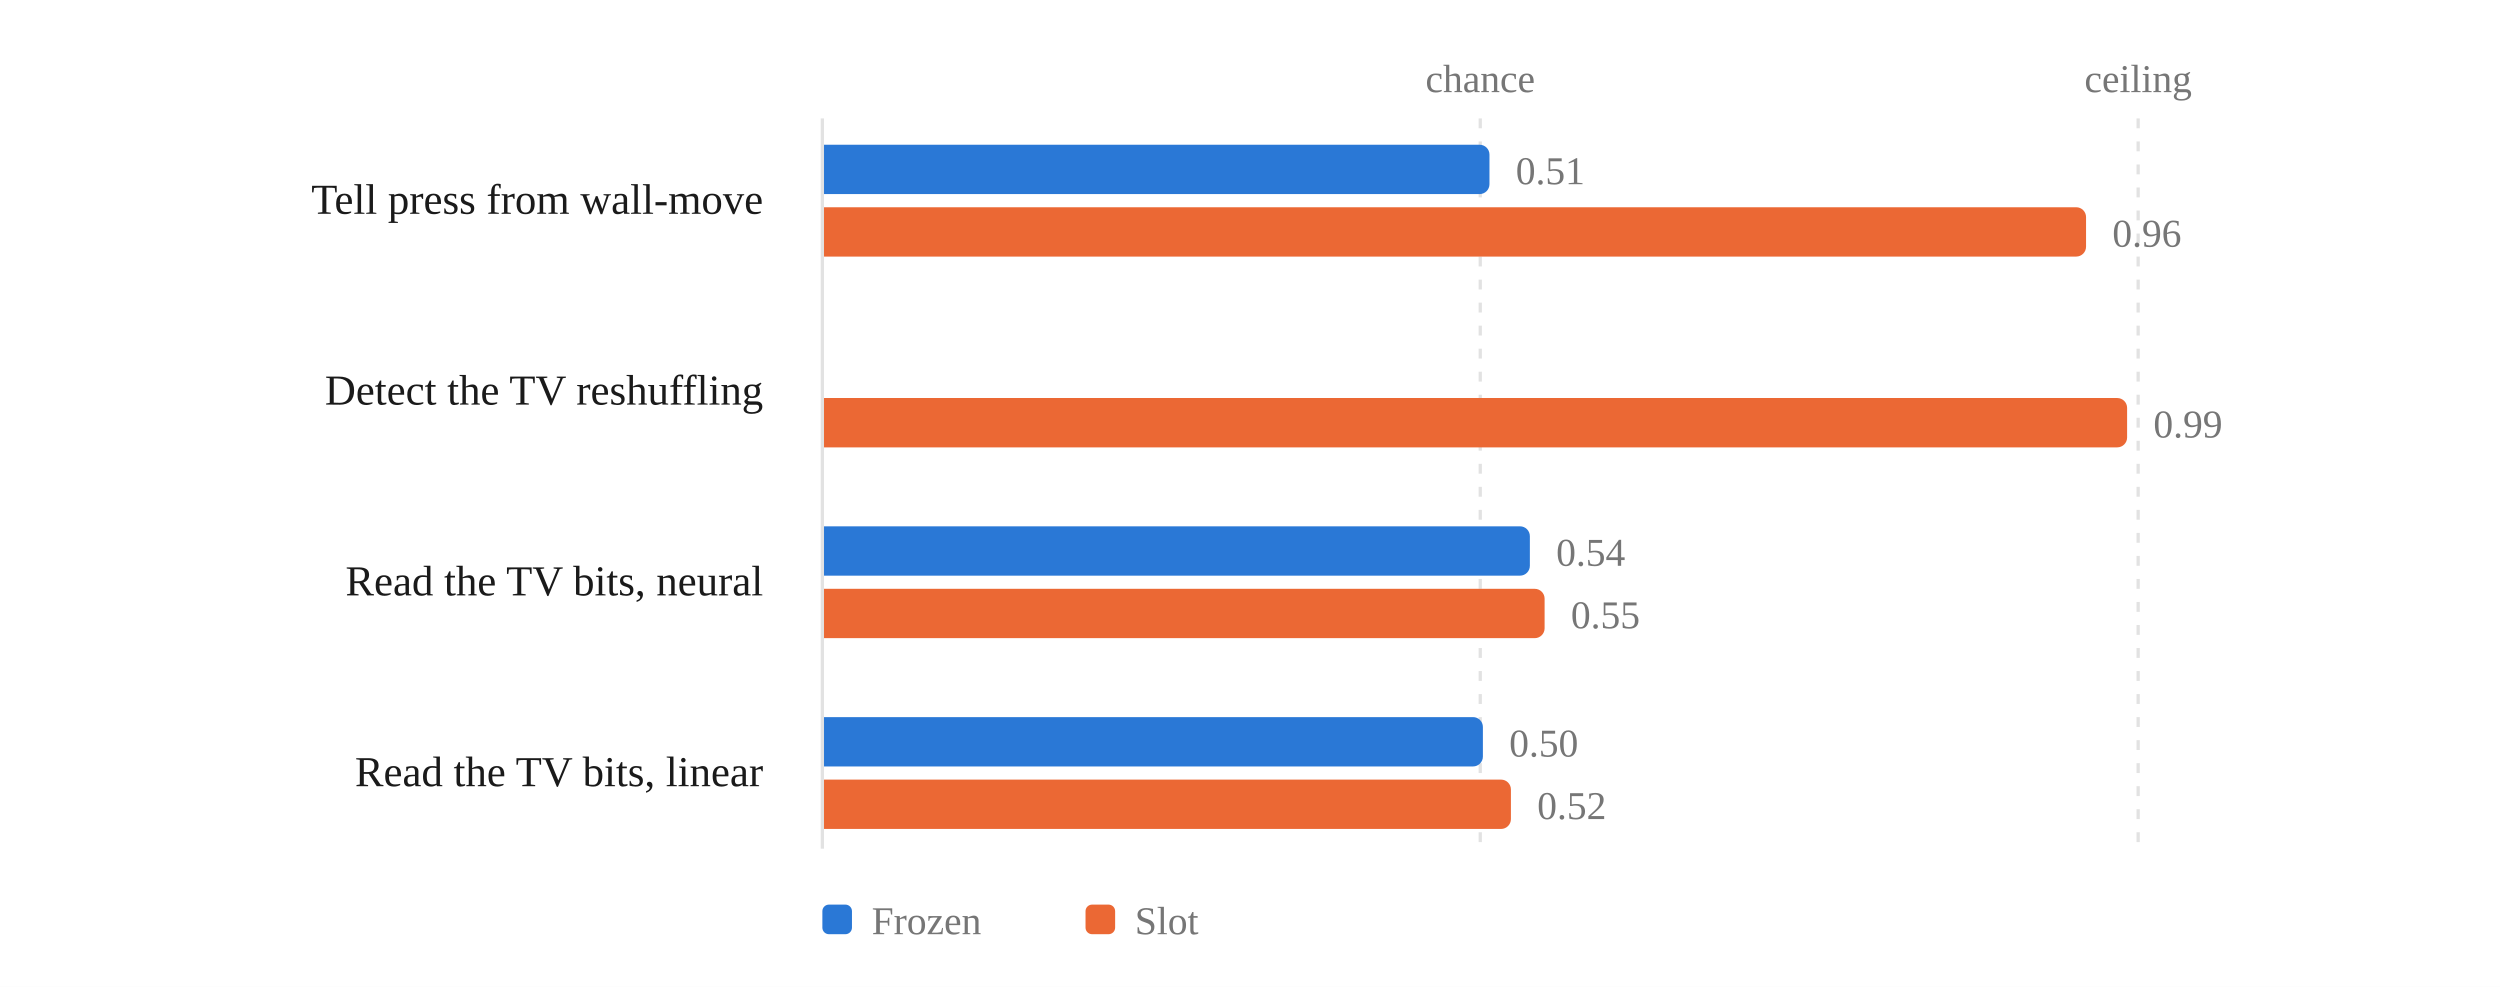
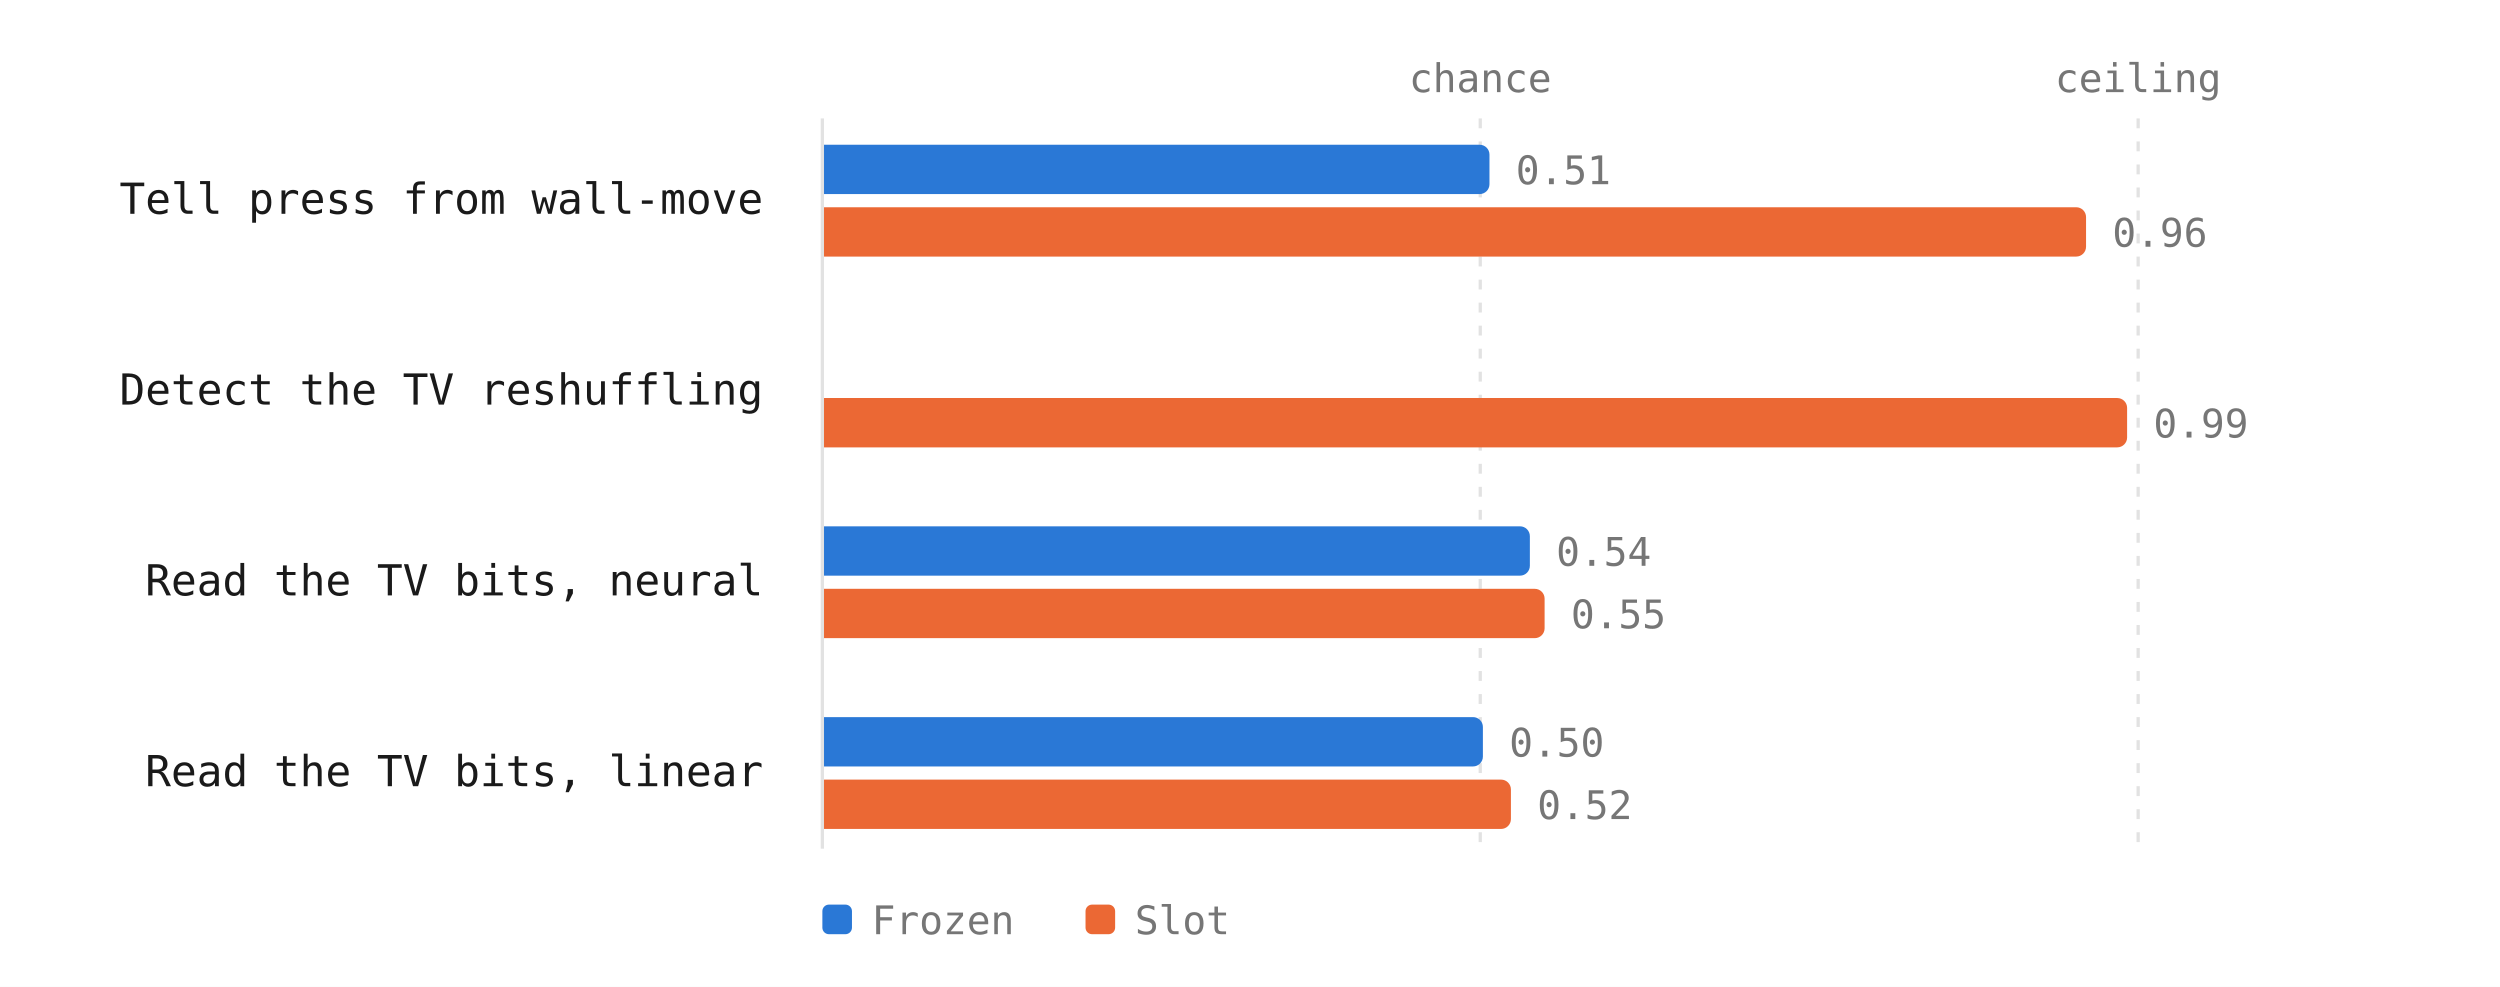
<svg xmlns="http://www.w3.org/2000/svg" viewBox="0 0 760 300" width="760" height="300" role="img" aria-label="The same frozen encoder answers four questions. It detects the reshuffle at 0.99 but reads the bits at 0.55.">
-   <style>text { font-family: Lora, Georgia, 'Times New Roman', serif; }</style>
+   <style>text { font-family: 'IBM Plex Mono', ui-monospace, SFMono-Regular, Menlo, monospace; }</style>
  <rect x="0" y="0" width="760" height="300" fill="#ffffff" />
  <line x1="450.0" y1="36" x2="450.0" y2="258" stroke="#e2e2e2" stroke-width="1" stroke-dasharray="3 4" />
  <text x="450.0" y="28" font-size="12" fill="#767676" text-anchor="middle" font-weight="400" font-style="normal">chance</text>
  <line x1="650" y1="36" x2="650" y2="258" stroke="#e2e2e2" stroke-width="1" stroke-dasharray="3 4" />
  <text x="650" y="28" font-size="12" fill="#767676" text-anchor="middle" font-weight="400" font-style="normal">ceiling</text>
  <text x="232" y="65" font-size="13" fill="#1a1a1a" text-anchor="end" font-weight="400" font-style="normal">Tell press from wall-move</text>
  <path d="M250 44 h199.8 a3 3 0 0 1 3 3 v9 a3 3 0 0 1 -3 3 h-199.8 z" fill="#2a78d6" />
  <text x="460.8" y="56" font-size="12" fill="#767676" text-anchor="start" font-weight="400" font-style="normal">0.51</text>
  <path d="M250 63 h381.16 a3 3 0 0 1 3 3 v9 a3 3 0 0 1 -3 3 h-381.16 z" fill="#eb6834" />
  <text x="642.16" y="75" font-size="12" fill="#767676" text-anchor="start" font-weight="400" font-style="normal">0.96</text>
  <text x="232" y="123" font-size="13" fill="#1a1a1a" text-anchor="end" font-weight="400" font-style="normal">Detect the TV reshuffling</text>
  <path d="M250 121 h393.64 a3 3 0 0 1 3 3 v9 a3 3 0 0 1 -3 3 h-393.64 z" fill="#eb6834" />
  <text x="654.64" y="133" font-size="12" fill="#767676" text-anchor="start" font-weight="400" font-style="normal">0.99</text>
  <text x="232" y="181" font-size="13" fill="#1a1a1a" text-anchor="end" font-weight="400" font-style="normal">Read the TV bits, neural</text>
  <path d="M250 160 h212.08 a3 3 0 0 1 3 3 v9 a3 3 0 0 1 -3 3 h-212.08 z" fill="#2a78d6" />
  <text x="473.08" y="172" font-size="12" fill="#767676" text-anchor="start" font-weight="400" font-style="normal">0.54</text>
  <path d="M250 179 h216.56 a3 3 0 0 1 3 3 v9 a3 3 0 0 1 -3 3 h-216.56 z" fill="#eb6834" />
  <text x="477.56" y="191" font-size="12" fill="#767676" text-anchor="start" font-weight="400" font-style="normal">0.55</text>
  <text x="232" y="239" font-size="13" fill="#1a1a1a" text-anchor="end" font-weight="400" font-style="normal">Read the TV bits, linear</text>
  <path d="M250 218 h197.8 a3 3 0 0 1 3 3 v9 a3 3 0 0 1 -3 3 h-197.8 z" fill="#2a78d6" />
  <text x="458.8" y="230" font-size="12" fill="#767676" text-anchor="start" font-weight="400" font-style="normal">0.50</text>
  <path d="M250 237 h206.32 a3 3 0 0 1 3 3 v9 a3 3 0 0 1 -3 3 h-206.32 z" fill="#eb6834" />
  <text x="467.32" y="249" font-size="12" fill="#767676" text-anchor="start" font-weight="400" font-style="normal">0.52</text>
  <line x1="250" y1="36" x2="250" y2="258" stroke="#e2e2e2" stroke-width="1" />
  <rect x="250" y="275" width="9" height="9" fill="#2a78d6" rx="2" />
  <text x="265" y="284" font-size="12" fill="#767676" text-anchor="start" font-weight="400" font-style="normal">Frozen</text>
  <rect x="330" y="275" width="9" height="9" fill="#eb6834" rx="2" />
  <text x="345" y="284" font-size="12" fill="#767676" text-anchor="start" font-weight="400" font-style="normal">Slot</text>
</svg>
